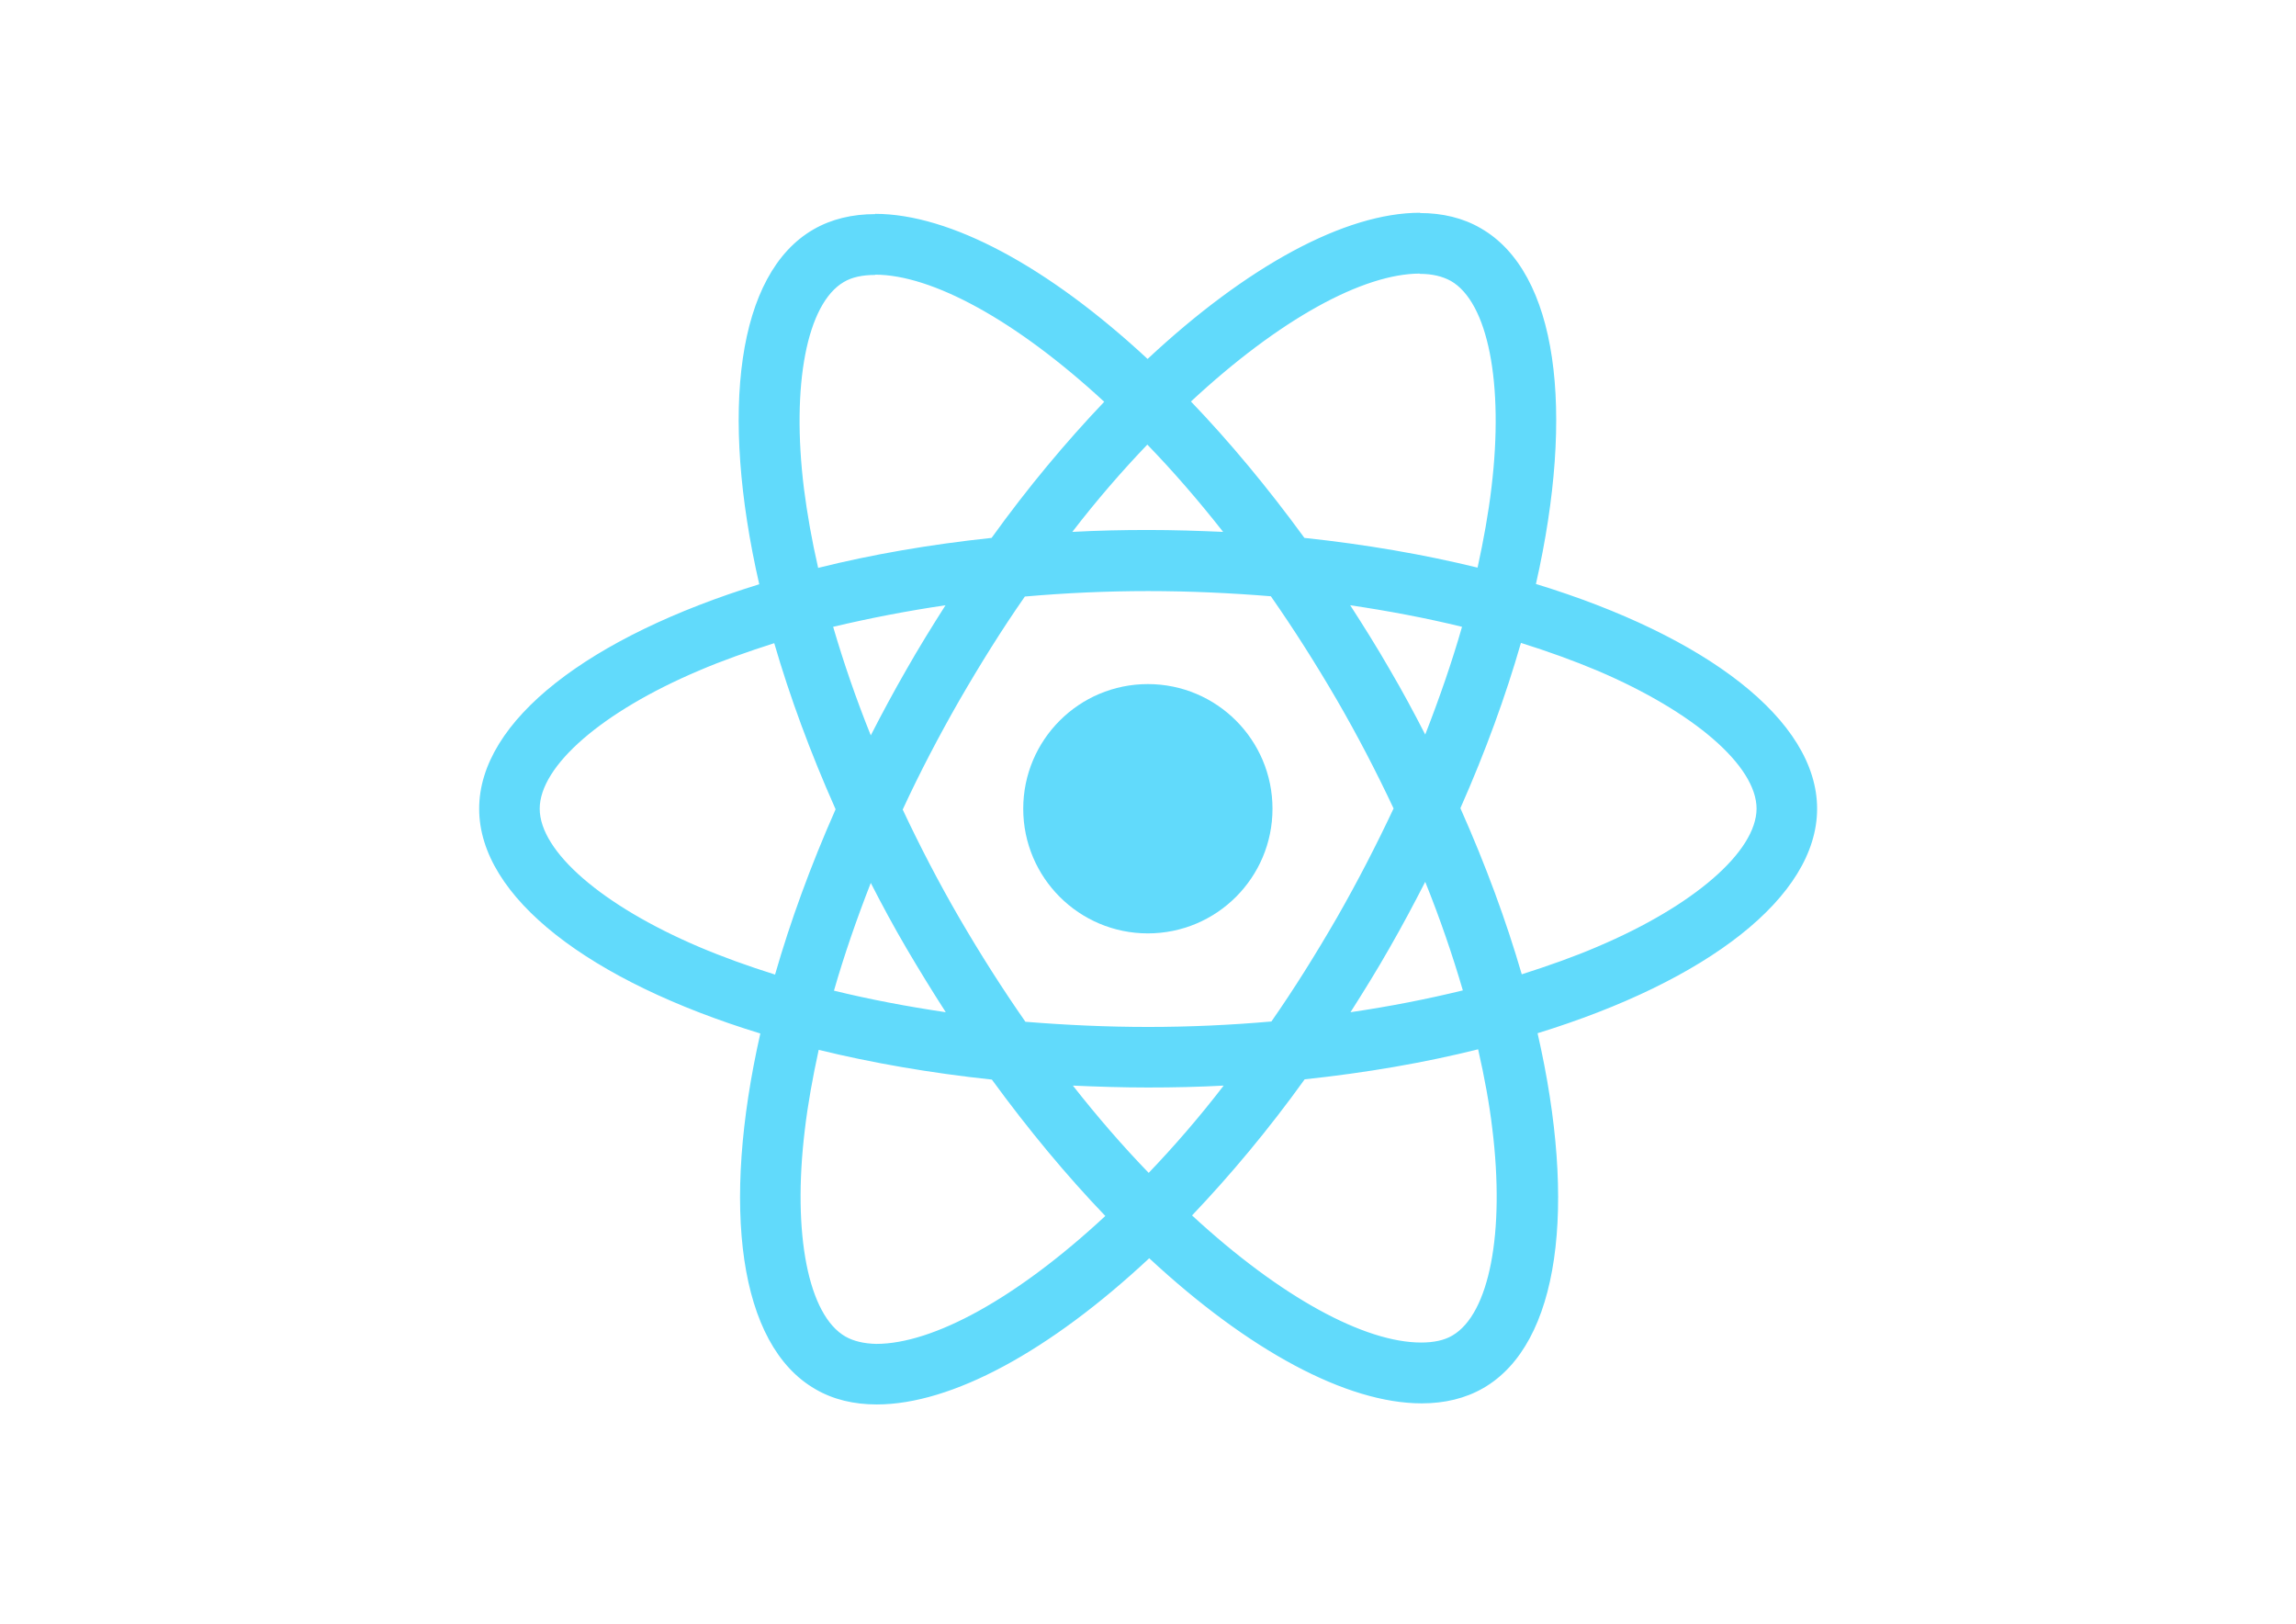
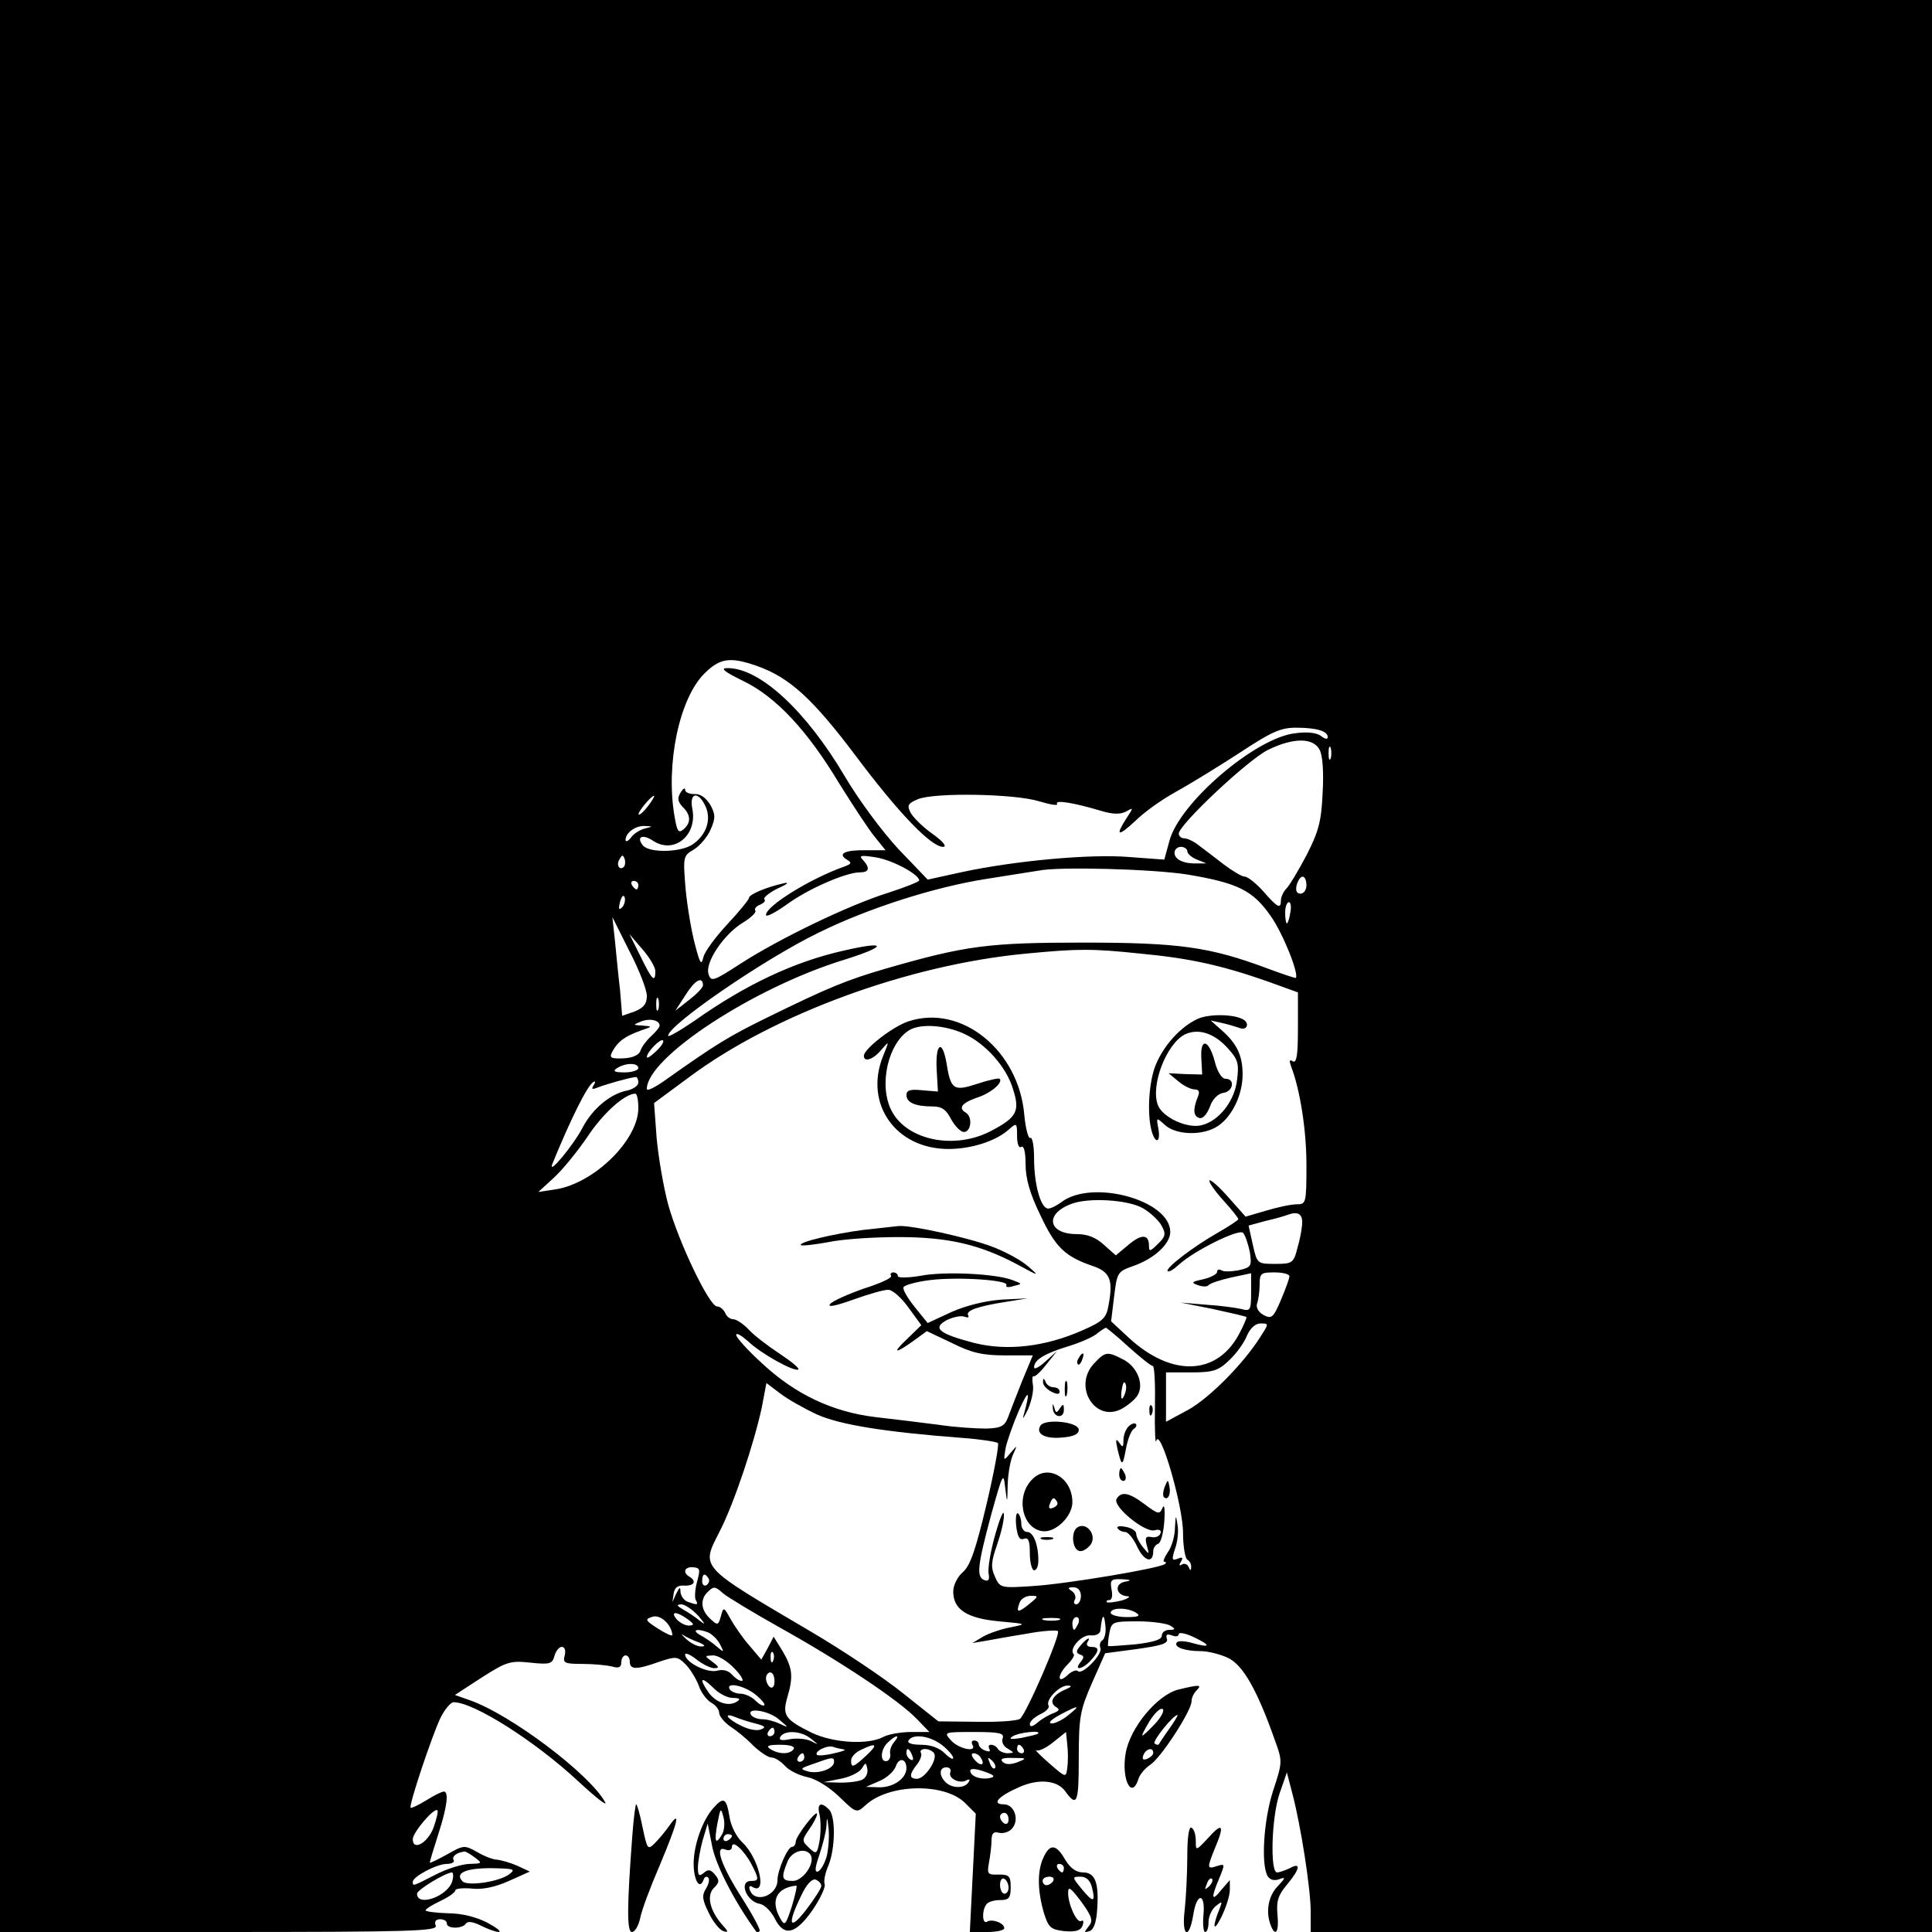
- <svg xmlns="http://www.w3.org/2000/svg" viewBox="0 0 841.9 595.3">
-   <g fill="#61DAFB">
-     <path d="M666.3 296.5c0-32.5-40.7-63.3-103.1-82.4 14.4-63.6 8-114.2-20.2-130.4-6.5-3.8-14.1-5.6-22.4-5.6v22.3c4.6 0 8.3.9 11.4 2.6 13.6 7.8 19.5 37.5 14.9 75.7-1.1 9.4-2.9 19.3-5.1 29.4-19.6-4.8-41-8.5-63.5-10.9-13.5-18.5-27.5-35.3-41.6-50 32.6-30.3 63.2-46.9 84-46.9V78c-27.5 0-63.5 19.6-99.9 53.6-36.4-33.8-72.4-53.2-99.9-53.2v22.3c20.7 0 51.4 16.5 84 46.6-14 14.7-28 31.4-41.3 49.9-22.6 2.4-44 6.1-63.6 11-2.3-10-4-19.7-5.2-29-4.7-38.2 1.1-67.9 14.6-75.8 3-1.8 6.9-2.6 11.5-2.6V78.5c-8.4 0-16 1.8-22.6 5.6-28.1 16.2-34.4 66.7-19.9 130.1-62.2 19.2-102.7 49.9-102.7 82.3 0 32.5 40.7 63.3 103.1 82.4-14.4 63.6-8 114.2 20.2 130.4 6.5 3.8 14.1 5.6 22.5 5.6 27.5 0 63.5-19.6 99.9-53.6 36.4 33.8 72.4 53.2 99.9 53.2 8.4 0 16-1.8 22.6-5.6 28.1-16.2 34.4-66.7 19.9-130.1 62-19.1 102.5-49.9 102.5-82.3zm-130.2-66.7c-3.7 12.9-8.3 26.2-13.5 39.5-4.1-8-8.4-16-13.1-24-4.6-8-9.5-15.8-14.4-23.4 14.2 2.1 27.9 4.7 41 7.9zm-45.8 106.5c-7.8 13.5-15.8 26.3-24.1 38.2-14.9 1.3-30 2-45.2 2-15.1 0-30.2-.7-45-1.9-8.3-11.9-16.4-24.6-24.2-38-7.6-13.1-14.5-26.4-20.8-39.8 6.2-13.4 13.2-26.8 20.7-39.9 7.8-13.5 15.8-26.3 24.1-38.2 14.9-1.3 30-2 45.2-2 15.1 0 30.2.7 45 1.9 8.3 11.9 16.4 24.6 24.2 38 7.6 13.1 14.5 26.4 20.8 39.8-6.3 13.4-13.2 26.8-20.7 39.9zm32.3-13c5.4 13.4 10 26.8 13.8 39.8-13.1 3.2-26.9 5.9-41.2 8 4.9-7.7 9.8-15.6 14.4-23.7 4.6-8 8.9-16.1 13-24.1zM421.2 430c-9.3-9.6-18.6-20.3-27.8-32 9 .4 18.2.7 27.5.7 9.4 0 18.7-.2 27.8-.7-9 11.7-18.3 22.4-27.5 32zm-74.4-58.9c-14.2-2.1-27.9-4.7-41-7.9 3.7-12.9 8.3-26.2 13.5-39.5 4.1 8 8.4 16 13.1 24 4.7 8 9.5 15.8 14.4 23.4zM420.7 163c9.3 9.6 18.6 20.3 27.8 32-9-.4-18.2-.7-27.5-.7-9.4 0-18.7.2-27.8.7 9-11.7 18.3-22.4 27.5-32zm-74 58.9c-4.9 7.7-9.8 15.6-14.4 23.7-4.6 8-8.9 16-13 24-5.4-13.4-10-26.8-13.8-39.8 13.1-3.1 26.9-5.8 41.2-7.9zm-90.5 125.2c-35.4-15.1-58.3-34.9-58.3-50.6 0-15.7 22.9-35.6 58.3-50.6 8.6-3.7 18-7 27.7-10.1 5.7 19.6 13.2 40 22.5 60.9-9.2 20.8-16.6 41.1-22.2 60.6-9.9-3.1-19.3-6.5-28-10.2zM310 490c-13.6-7.8-19.5-37.5-14.9-75.7 1.1-9.4 2.9-19.3 5.1-29.4 19.6 4.8 41 8.5 63.5 10.9 13.5 18.5 27.5 35.3 41.6 50-32.6 30.3-63.2 46.9-84 46.9-4.5-.1-8.3-1-11.3-2.7zm237.2-76.2c4.7 38.2-1.1 67.9-14.6 75.8-3 1.8-6.9 2.6-11.5 2.6-20.7 0-51.4-16.5-84-46.6 14-14.7 28-31.4 41.3-49.9 22.6-2.4 44-6.1 63.6-11 2.3 10.1 4.1 19.8 5.2 29.1zm38.5-66.7c-8.6 3.7-18 7-27.7 10.1-5.7-19.6-13.2-40-22.5-60.9 9.2-20.8 16.6-41.1 22.2-60.6 9.9 3.1 19.3 6.5 28.1 10.2 35.4 15.1 58.3 34.9 58.3 50.6-.1 15.7-23 35.6-58.4 50.6zM320.8 78.4z" />
-     <circle cx="420.9" cy="296.5" r="45.7" />
-     <path d="M520.5 78.1z" />
+ <svg xmlns="http://www.w3.org/2000/svg" version="1.0" width="454pt" height="454pt" viewBox="0 0 454 454" preserveAspectRatio="xMidYMid meet">
+   <g transform="translate(0,454) scale(0.1,-0.1)" fill="#000000" stroke="none">
+     <path d="M0 2270 l0 -2270 515 0 c453 0 514 2 509 15 -4 9 0 15 10 15 9 0 16 -4 16 -10 0 -13 37 -13 45 0 4 6 17 4 35 -5 16 -8 35 -15 42 -15 7 1 -5 10 -27 22 -25 13 -60 22 -92 22 -29 1 -53 4 -53 7 0 3 16 13 35 22 19 9 35 20 35 25 0 4 18 6 39 4 25 -3 56 4 87 18 l49 22 -30 14 c-16 7 -38 13 -47 14 -9 0 -30 8 -47 18 -30 17 -32 16 -71 -6 -22 -12 -40 -21 -40 -19 0 3 9 33 20 67 21 65 25 100 13 100 -5 0 -23 -9 -42 -21 -18 -11 -35 -19 -36 -17 -5 5 50 169 70 211 10 20 24 37 31 37 47 0 191 -91 293 -186 41 -38 69 -60 63 -49 -36 66 -223 207 -319 240 l-34 12 63 41 c58 37 67 40 114 35 46 -5 52 -3 57 16 3 11 11 21 17 21 7 0 10 -8 7 -20 -5 -18 0 -20 41 -20 26 0 57 -3 70 -6 16 -5 22 -2 22 10 0 9 5 16 10 16 6 0 10 -7 10 -15 0 -19 16 -19 69 0 39 13 43 13 62 -6 11 -11 25 -34 31 -50 5 -16 19 -34 29 -40 10 -5 19 -16 19 -24 0 -8 12 -22 26 -32 14 -9 39 -29 54 -45 16 -15 35 -28 43 -28 8 0 22 -9 32 -20 10 -11 33 -22 52 -26 20 -4 51 -23 75 -46 40 -39 41 -39 62 -20 55 51 186 53 234 5 l25 -25 -7 -139 -7 -139 41 0 c22 0 40 4 40 9 0 12 -29 23 -41 15 -11 -6 -12 27 -1 41 4 6 18 10 32 10 21 0 25 5 25 30 0 26 -3 30 -28 30 -26 -1 -28 1 -23 28 3 16 6 40 6 52 0 17 5 22 18 18 10 -2 24 2 31 11 17 21 4 56 -20 56 -30 0 -13 19 35 40 46 21 90 17 109 -9 28 -39 32 -28 32 77 0 97 3 113 31 177 l31 70 75 10 c57 8 74 13 70 24 -3 10 0 12 12 8 9 -4 16 -2 16 3 0 5 16 2 35 -7 42 -20 40 -26 -3 -14 -17 5 -34 6 -37 1 -7 -11 20 -20 57 -20 16 0 45 -7 64 -16 35 -17 68 -75 109 -191 19 -52 19 -53 -3 -120 -23 -70 -29 -176 -13 -202 6 -9 16 -11 27 -7 16 6 15 3 -4 -17 -22 -23 -28 -60 -16 -91 11 -29 20 -16 16 24 -3 32 1 46 22 71 31 37 34 54 7 39 -11 -5 -24 -10 -30 -10 -17 0 -13 131 6 186 l17 49 13 -50 c20 -76 43 -224 43 -277 l0 -48 730 0 730 0 0 2270 0 2270 -2270 0 -2270 0 0 -2270z m1779 705 c76 -27 130 -76 231 -210 101 -135 178 -215 206 -215 10 0 1 12 -24 30 -23 16 -46 39 -52 50 -9 17 -7 22 17 32 39 16 227 13 285 -5 27 -8 45 -11 42 -6 -6 10 38 3 102 -16 29 -9 47 -9 60 -2 18 10 18 10 1 -16 -27 -42 -20 -44 21 -6 20 20 62 50 93 67 31 17 98 58 149 91 77 51 99 61 135 61 49 0 75 -8 75 -22 0 -6 -6 -5 -15 2 -10 8 -32 11 -61 7 -93 -10 -272 -163 -296 -253 l-12 -44 -81 6 c-93 8 -271 -9 -393 -35 l-82 -18 -69 72 c-38 41 -93 115 -126 171 -91 154 -200 255 -276 254 -17 0 -8 -8 37 -30 77 -37 151 -116 226 -241 32 -51 69 -108 84 -126 l25 -31 -45 0 c-50 1 -69 -8 -46 -22 12 -7 11 -10 -5 -16 -80 -28 -185 -93 -185 -114 0 -6 21 5 48 24 50 37 140 76 172 76 23 0 25 10 8 29 -11 11 -5 12 32 6 39 -7 100 -40 100 -54 0 -3 -33 -16 -73 -29 -93 -29 -256 -108 -346 -166 -65 -42 -70 -44 -76 -25 -9 27 36 94 81 121 18 11 32 24 29 28 -3 4 2 11 11 14 9 4 14 9 10 13 -3 3 11 15 31 25 25 11 29 16 13 12 -40 -9 -80 -26 -80 -34 0 -4 -23 -32 -50 -61 -28 -30 -54 -65 -57 -78 -5 -21 -8 -16 -20 30 -8 30 -18 88 -22 131 -6 75 -6 77 20 92 14 9 32 30 39 47 12 27 11 36 -1 58 -10 16 -23 26 -37 25 -12 0 -22 4 -22 10 0 6 -5 3 -11 -7 -8 -13 -6 -21 5 -33 20 -19 20 -38 2 -53 -12 -10 -15 -4 -21 31 -21 122 11 276 70 335 37 37 61 40 124 18z m1322 -197 c7 -13 10 -52 7 -102 -3 -68 -10 -91 -38 -146 -19 -36 -40 -71 -47 -78 -7 -7 -13 -20 -13 -28 0 -21 -8 -17 -41 21 -17 19 -37 35 -44 35 -7 0 -30 14 -51 30 -22 17 -48 37 -59 45 -10 8 -25 15 -32 15 -7 0 -13 5 -13 11 0 21 164 175 210 197 59 29 106 29 121 0z m26 -20 c-3 -7 -5 -2 -5 12 0 14 2 19 5 13 2 -7 2 -19 0 -25z m-1604 -112 c-10 -13 -20 -22 -22 -20 -4 4 29 44 36 44 2 0 -4 -11 -14 -24z m135 -1 c14 -31 2 -67 -30 -89 -27 -19 -101 -21 -117 -3 -17 21 -1 28 24 11 49 -32 104 13 92 75 -8 39 14 43 31 6z m-143 -52 c-11 -3 -26 -12 -32 -21 -7 -9 -13 -11 -13 -6 0 17 23 34 45 33 20 -1 20 -1 0 -6z m1275 -53 c0 -6 10 -15 23 -20 l22 -9 -22 0 c-31 -1 -53 9 -53 25 0 8 7 14 15 14 8 0 15 -5 15 -10z m-1324 -37 c-10 -10 -19 5 -10 18 6 11 8 11 12 0 2 -7 1 -15 -2 -18z m1324 -18 c120 -20 155 -38 197 -99 28 -40 66 -135 58 -144 -1 -1 -31 9 -66 22 -136 51 -209 61 -434 61 -222 0 -276 -7 -463 -61 -93 -27 -136 -45 -277 -114 -94 -46 -124 -65 -240 -147 -25 -18 -45 -28 -45 -22 0 74 252 239 465 304 102 32 100 45 -3 21 -116 -26 -230 -80 -349 -164 -35 -24 -63 -40 -63 -36 0 25 225 180 355 243 116 57 272 107 395 126 58 9 112 18 120 19 45 10 268 4 350 -9z m280 -25 c0 -11 -6 -20 -14 -20 -9 0 -12 7 -9 20 3 11 9 20 14 20 5 0 9 -9 9 -20z m-1570 0 c0 -5 -2 -10 -4 -10 -3 0 -8 5 -11 10 -3 6 -1 10 4 10 6 0 11 -4 11 -10z m-38 -52 c-8 -8 -9 -4 -5 13 4 13 8 18 11 10 2 -7 -1 -18 -6 -23z m1570 -13 c-2 -14 -6 -25 -8 -25 -2 0 -4 11 -4 25 0 14 4 25 9 25 4 0 6 -11 3 -25z m-1512 -195 c0 -19 -7 -28 -29 -37 l-29 -10 -5 61 c-4 33 -9 86 -12 116 l-6 55 40 -80 c23 -44 41 -91 41 -105z m20 58 c0 -29 -8 -21 -35 35 l-26 52 30 -35 c17 -19 31 -43 31 -52z m1141 41 c117 -11 191 -28 297 -65 l72 -26 0 -85 c0 -62 -3 -82 -12 -77 -8 5 -9 2 -4 -12 21 -55 36 -149 36 -231 0 -91 -1 -93 -23 -93 -13 0 -46 -7 -72 -15 l-48 -14 -40 45 c-22 25 -42 43 -45 40 -2 -3 12 -24 32 -46 20 -22 36 -42 36 -45 0 -2 -21 -16 -47 -31 -60 -34 -126 -85 -119 -91 3 -3 14 4 26 15 36 33 141 85 151 75 5 -5 12 -26 16 -45 5 -34 3 -36 -26 -43 -17 -3 -35 -4 -41 0 -5 3 -10 2 -10 -4 0 -5 -15 -13 -32 -17 -28 -6 -30 -8 -13 -14 11 -4 22 -4 25 0 3 4 26 12 53 18 l47 10 0 -45 c0 -42 -2 -45 -23 -39 -13 3 -50 8 -82 10 l-60 5 75 -15 c41 -9 77 -17 79 -19 1 -2 -7 -21 -19 -43 -53 -95 -158 -97 -257 -6 l-42 39 7 58 c7 57 8 59 45 72 49 17 87 52 87 80 0 75 -184 125 -256 70 -11 -8 -24 -15 -31 -15 -17 0 -33 56 -33 117 0 30 -4 52 -9 49 -4 -3 -11 21 -14 54 -13 152 -148 261 -272 220 -37 -12 -105 -65 -105 -81 0 -16 22 -9 41 14 19 22 19 22 4 -15 -45 -112 30 -218 154 -218 54 0 113 19 143 47 17 15 18 14 18 -16 0 -19 4 -30 10 -26 6 4 10 -12 10 -41 0 -33 10 -69 35 -120 35 -75 58 -97 123 -119 41 -14 48 -33 37 -92 -5 -30 -13 -38 -61 -59 -88 -39 -177 -49 -254 -30 -84 22 -100 35 -65 54 15 7 33 11 41 8 8 -3 12 -2 9 3 -6 11 20 21 90 32 l50 8 -62 -3 c-39 -3 -83 -14 -117 -29 l-56 -26 -30 37 c-16 20 -29 41 -27 47 2 5 30 13 63 17 66 8 186 0 179 -12 -3 -5 5 -6 17 -2 21 5 21 5 -3 14 -39 15 -160 21 -216 10 -29 -5 -53 -5 -53 -1 0 5 -5 9 -11 9 -5 0 -8 -4 -5 -8 3 -5 -26 -18 -64 -30 -37 -13 -73 -29 -79 -36 -8 -9 12 -5 54 10 36 13 74 24 83 23 9 0 31 -19 47 -42 l30 -41 -35 -34 c-36 -34 -26 -34 22 1 l26 19 59 -28 c46 -23 72 -29 124 -29 l66 0 -25 -60 c-13 -33 -28 -71 -33 -85 -8 -21 -16 -26 -52 -27 -23 0 -73 3 -112 9 -38 5 -105 13 -148 18 -100 12 -188 53 -267 127 -33 30 -60 60 -60 66 0 6 12 -1 28 -15 30 -29 110 -73 118 -66 3 3 -17 19 -44 37 -26 17 -59 42 -72 56 -13 14 -30 25 -37 25 -8 0 -16 7 -19 15 -4 8 -12 15 -19 15 -18 0 -90 150 -115 240 -11 41 -23 112 -27 156 l-6 82 84 62 c198 147 514 263 789 289 124 12 157 12 271 0z m-1029 -74 c0 -6 -15 -21 -33 -35 l-32 -25 24 37 c22 35 40 45 41 23z m-105 -57 c-3 -7 -5 -2 -5 12 0 14 2 19 5 13 2 -7 2 -19 0 -25z m3 -38 c0 -4 -9 -15 -20 -25 -11 -10 -22 -25 -25 -34 -3 -10 -18 -17 -40 -18 -30 -1 -34 1 -26 16 13 24 30 36 66 49 29 10 29 10 5 12 -23 1 -23 2 -5 9 21 9 45 4 45 -9z m715 -19 c51 -23 101 -79 116 -132 16 -50 8 -65 -51 -96 -86 -46 -199 -23 -235 47 -31 60 -8 160 43 190 27 15 83 11 127 -9z m-723 -41 c-12 -12 -22 -18 -22 -14 0 12 33 45 38 39 3 -3 -4 -14 -16 -25z m-42 -40 c0 -5 -15 -10 -32 -10 -25 0 -29 3 -18 10 20 13 50 13 50 0z m0 -34 c0 -7 -12 -16 -28 -19 -38 -8 -79 -42 -102 -85 -22 -43 -84 -117 -72 -87 42 103 82 184 96 192 5 4 6 0 1 -7 -6 -10 -4 -11 11 -5 18 7 70 22 87 24 4 1 7 -5 7 -13z m0 -60 c0 -75 -104 -177 -195 -191 l-40 -6 36 33 c20 18 55 61 79 96 36 55 88 102 113 102 4 0 7 -15 7 -34z m1187 -236 c17 -10 37 -29 43 -41 10 -18 9 -25 -9 -42 -18 -18 -21 -19 -21 -5 0 28 -17 29 -48 3 l-30 -25 -28 25 c-19 17 -38 25 -64 25 -66 0 -76 46 -15 70 40 17 138 11 172 -10z m373 -32 c0 -13 -5 -40 -11 -60 -9 -36 -12 -38 -52 -38 -42 0 -43 0 -53 45 l-10 45 40 11 c23 5 46 12 51 14 24 9 35 3 35 -17z m-30 -127 c0 -5 -9 -30 -20 -56 -18 -42 -22 -45 -41 -35 -12 7 -18 17 -15 27 3 8 6 28 6 44 0 27 3 29 35 29 19 0 35 -4 35 -9z m-68 -142 c-40 -64 -121 -145 -170 -172 l-52 -28 0 58 0 58 59 0 c52 0 64 4 90 29 16 15 35 41 41 57 8 18 20 29 32 29 20 0 20 0 0 -31z m-310 -24 c28 -25 53 -45 57 -45 4 0 6 -44 5 -97 -1 -54 1 -89 3 -79 9 34 63 -153 63 -216 0 -31 5 -60 10 -63 6 -3 10 -12 9 -18 0 -9 -2 -8 -6 1 -2 6 -10 9 -15 6 -7 -5 -8 -2 -3 6 6 10 4 12 -8 7 -13 -5 -14 -2 -6 23 6 16 9 41 6 57 -4 25 -4 24 -6 -7 0 -20 -8 -46 -17 -58 -8 -12 -12 -22 -8 -22 4 0 5 -2 2 -5 -10 -10 -231 -47 -310 -52 -76 -5 -78 -5 -90 22 -10 22 -9 35 5 75 9 26 17 58 16 71 0 13 -9 -7 -20 -46 -11 -38 -18 -80 -16 -92 3 -15 0 -20 -10 -16 -19 7 -16 34 16 153 27 97 29 102 33 65 5 -40 5 -40 6 8 1 27 7 58 13 70 10 22 10 22 -7 2 -16 -19 -16 -19 -11 12 4 18 18 58 32 90 23 51 27 46 10 -14 -3 -10 2 -3 11 16 8 19 14 45 11 58 -2 12 -1 21 2 19 3 -2 17 11 30 28 l25 31 -27 -24 c-15 -14 -27 -20 -27 -14 0 17 24 32 76 48 27 8 58 21 69 29 11 9 22 16 24 16 1 0 26 -20 53 -45z m-732 -159 c54 -24 158 -41 342 -55 42 -3 79 -9 83 -12 3 -4 -9 -69 -27 -145 -25 -105 -38 -143 -55 -158 -13 -11 -23 -31 -23 -46 0 -42 32 -63 108 -70 65 -6 66 -6 27 -14 -22 -4 -51 -14 -65 -22 l-25 -15 30 5 c17 3 60 11 98 17 37 7 70 9 73 6 7 -7 -73 -192 -89 -206 -7 -5 -52 -8 -102 -7 l-90 1 -83 66 c-46 37 -142 101 -215 144 -268 158 -260 149 -215 238 34 67 80 206 98 289 l11 58 33 -25 c17 -13 56 -35 86 -49z m-282 -393 c-5 -18 -6 -38 -3 -43 7 -12 3 -12 -19 -4 -9 3 -16 14 -17 23 0 13 -2 12 -10 -4 l-9 -20 3 20 c2 14 9 20 25 19 23 -1 30 10 12 21 -17 10 -11 24 9 22 16 -1 17 -5 9 -34z m27 8 c3 -5 1 -12 -5 -16 -5 -3 -10 1 -10 9 0 18 6 21 15 7z m978 -8 c-25 -5 -21 -32 6 -34 9 0 3 -5 -13 -10 -17 -4 -32 -6 -35 -4 -2 3 0 5 6 5 6 0 8 11 5 25 -4 22 -1 25 24 24 23 -1 24 -3 7 -6z m-944 -27 c9 -8 70 -45 136 -82 140 -78 278 -170 319 -213 l30 -31 -43 0 c-23 0 -52 -5 -64 -11 -36 -20 -118 -15 -169 9 -63 31 -70 41 -58 83 15 50 12 70 -11 109 l-21 34 -14 -27 -15 -27 -28 33 c-15 17 -35 46 -44 62 -16 29 -17 30 -23 7 -6 -22 -8 -22 -25 -6 -22 20 -24 45 -7 62 15 15 18 15 37 -2z m841 -6 c0 -11 -5 -20 -11 -20 -5 0 -7 5 -3 11 3 6 0 15 -7 20 -11 7 -10 9 4 9 10 0 17 -8 17 -20z m-121 -19 c-27 -22 -32 -21 -23 3 3 9 15 16 26 16 19 0 19 -1 -3 -19z m-778 -28 c16 -19 18 -23 4 -12 -11 9 -29 21 -40 27 -15 9 -16 11 -4 12 8 0 26 -12 40 -27z m1029 7 c11 -7 5 -10 -22 -10 -21 0 -38 5 -38 10 0 13 40 13 60 0z m-1090 -52 c0 -4 -15 3 -34 15 -31 20 -31 22 -12 28 19 5 44 -19 46 -43z m36 37 c16 -12 16 -14 3 -15 -9 0 -22 7 -29 15 -16 19 0 19 26 0z m872 -2 c-10 -2 -26 -2 -35 0 -10 3 -2 5 17 5 19 0 27 -2 18 -5z m46 -8 c-4 -8 -8 -15 -10 -15 -2 0 -4 7 -4 15 0 8 4 15 10 15 5 0 7 -7 4 -15z m64 -10 c1 -13 -3 -27 -8 -30 -5 -3 -7 -11 -4 -18 5 -15 -43 -64 -53 -54 -3 4 -15 0 -25 -10 -24 -22 -24 1 1 26 11 11 17 22 14 24 -12 12 19 47 40 44 13 -1 23 4 23 13 4 39 9 41 12 5z m152 5 c13 -8 12 -10 -2 -10 -10 0 -18 -6 -18 -14 0 -9 -20 -15 -62 -20 -34 -3 -62 -5 -64 -4 -1 2 0 15 3 31 5 26 8 27 67 27 33 0 68 -5 76 -10z m-1109 -39 c15 -6 18 -10 8 -10 -9 -1 -25 7 -36 17 -10 9 -14 14 -8 10 6 -4 22 -12 36 -17z m23 23 c9 -4 22 -16 28 -28 10 -20 10 -20 -8 -5 -10 9 -28 21 -39 27 -21 12 -7 16 19 6z m14 -84 c13 0 12 3 -4 15 -19 14 -19 14 2 15 11 0 33 -13 49 -30 16 -16 24 -30 18 -30 -6 0 -16 7 -23 15 -8 9 -21 13 -35 9 -24 -6 -75 20 -75 38 0 5 12 0 26 -11 15 -12 34 -21 42 -21z m139 18 c-3 -8 -6 -5 -6 6 -1 11 2 17 5 13 3 -3 4 -12 1 -19z m3 -49 c0 -11 -4 -17 -10 -14 -5 3 -10 13 -10 21 0 8 5 14 10 14 6 0 10 -9 10 -21z m-98 -39 c17 0 19 -3 9 -9 -19 -12 -49 -2 -66 22 -23 33 -18 39 10 12 13 -14 34 -25 47 -25z m52 9 c15 -12 25 -24 22 -26 -3 -3 -12 2 -21 11 -9 9 -25 16 -35 16 -10 0 -22 5 -25 10 -11 18 32 10 59 -11z m730 11 c-29 -12 -40 -30 -23 -41 10 -6 9 -9 -6 -15 -11 -4 -28 -14 -37 -22 -12 -10 -18 -11 -18 -3 0 6 11 16 25 23 13 6 22 15 19 20 -8 13 26 48 45 47 11 0 9 -3 -5 -9z m7 -60 c-13 -11 -31 -20 -40 -20 -9 1 -1 9 19 20 45 24 51 24 21 0z m-680 -11 c23 -19 23 -20 2 -10 -12 6 -31 11 -42 11 -11 0 -23 5 -26 10 -12 19 43 10 66 -11z m-56 -9 c23 -6 26 -9 13 -14 -9 -4 -30 0 -47 9 -33 16 -43 32 -13 20 9 -4 31 -11 47 -15z m45 -20 c0 -5 -5 -10 -11 -10 -5 0 -7 5 -4 10 3 6 8 10 11 10 2 0 4 -4 4 -10z m86 -16 c19 -15 19 -15 -1 -5 -11 5 -33 7 -49 4 -20 -4 -27 -2 -22 6 10 16 49 14 72 -5z m450 1 c-3 -8 2 -19 12 -24 16 -10 16 -10 0 -11 -9 0 -20 5 -23 10 -3 6 -11 10 -16 10 -6 0 -7 -4 -4 -10 3 -6 -1 -7 -9 -4 -9 3 -16 10 -16 15 0 5 -5 9 -11 9 -5 0 -7 -4 -4 -10 12 -19 -32 -10 -50 10 -18 20 -17 20 55 20 59 0 71 -3 66 -15z m83 11 c-2 -2 -20 -6 -39 -10 -25 -4 -31 -3 -20 4 14 9 69 15 59 6z m69 -80 c-3 -24 -3 -24 -43 11 -22 19 -35 33 -30 30 6 -3 24 6 40 19 l30 24 3 -30 c2 -17 2 -41 0 -54z m-407 60 c-7 -8 -11 -20 -9 -28 1 -7 -2 -14 -7 -16 -17 -5 -17 25 0 42 20 20 32 21 16 2z m113 -7 c14 -11 26 -25 26 -30 0 -5 -9 0 -20 11 -13 13 -33 20 -56 20 -21 0 -33 4 -29 10 10 17 51 11 79 -11z m-349 -9 c-8 -13 -35 -13 -55 0 -11 7 -5 10 23 10 23 0 36 -4 32 -10z m118 -1 c7 -1 -4 -5 -23 -9 -19 -5 -37 -6 -40 -4 -8 8 24 24 38 19 8 -3 19 -5 25 -6z m53 -14 c-31 -29 -36 -30 -36 -12 0 8 10 19 23 25 37 18 41 13 13 -13z m369 15 c3 -5 1 -10 -4 -10 -6 0 -11 5 -11 10 0 6 2 10 4 10 3 0 8 -4 11 -10z m-261 -16 c3 -8 2 -12 -4 -9 -6 3 -10 10 -10 16 0 14 7 11 14 -7z m51 6 c9 -15 -22 -60 -40 -60 -19 0 -19 10 0 34 8 10 12 23 9 27 -3 5 2 9 10 9 8 0 18 -5 21 -10z m-305 -10 c0 -5 -5 -10 -11 -10 -5 0 -7 5 -4 10 3 6 8 10 11 10 2 0 4 -4 4 -10z m415 -1 c11 -17 -1 -21 -15 -4 -8 9 -8 15 -2 15 6 0 14 -5 17 -11z m-345 -9 c0 -16 -35 -29 -60 -23 -21 6 -21 7 11 18 44 16 49 17 49 5z m170 -15 c0 -24 -30 -45 -63 -45 l-32 1 32 14 c17 7 34 23 38 34 7 22 25 19 25 -4z m208 0 c-3 -3 -9 2 -12 12 -6 14 -5 15 5 6 7 -7 10 -15 7 -18z m53 14 c-16 -6 -28 -6 -35 1 -7 7 1 10 25 9 32 0 33 -1 10 -10z m-363 -40 c-7 -5 -31 -8 -53 -8 l-40 1 40 8 c22 4 44 15 50 24 9 15 10 15 13 0 2 -9 -2 -20 -10 -25z m205 16 c-5 -15 24 -28 39 -18 7 3 8 1 4 -5 -9 -15 -39 -15 -54 0 -16 16 -15 35 2 35 8 0 12 -6 9 -12z m94 -13 c-23 -5 -47 4 -47 17 0 6 13 5 33 -2 23 -8 27 -12 14 -15z m-1308 -116 c-13 -36 -49 -57 -49 -28 0 16 50 75 58 68 2 -3 -2 -20 -9 -40z m1351 18 c0 -8 -4 -12 -10 -9 -5 3 -10 10 -10 16 0 5 5 9 10 9 6 0 10 -7 10 -16z m-1254 -89 c18 -14 17 -14 -12 -15 -17 0 -53 -11 -80 -25 -55 -28 -54 -28 -54 -17 0 12 56 42 80 42 11 0 19 4 16 9 -5 8 7 18 25 20 3 1 14 -6 25 -14z m81 -39 c-23 -18 -98 -29 -110 -17 -19 19 6 31 66 31 54 -1 60 -2 44 -14z m-134 -16 c-10 -36 -83 -62 -83 -30 0 9 66 49 82 50 3 0 4 -9 1 -20z m1307 -16 c0 -8 -4 -14 -10 -14 -5 0 -10 9 -10 21 0 11 5 17 10 14 6 -3 10 -13 10 -21z" />
+     <path d="M2815 2146 c-40 -18 -80 -62 -99 -108 -16 -38 -21 -114 -10 -155 9 -33 22 -28 16 5 -5 27 -5 27 16 8 27 -24 90 -25 124 -2 33 22 58 73 58 121 0 44 -13 72 -48 103 l-27 24 27 -6 c14 -3 33 -9 42 -12 16 -6 23 11 8 20 -21 13 -80 14 -107 2z m69 -68 c25 -27 28 -37 23 -75 -5 -49 -42 -97 -83 -107 -33 -9 -92 18 -103 47 -18 46 20 144 63 166 31 15 68 4 100 -31z" />
+     <path d="M2823 2053 l2 -38 -40 1 -39 2 23 -19 c13 -11 30 -19 38 -19 10 0 13 -5 8 -17 -12 -29 -11 -46 3 -50 8 -3 18 8 25 26 6 18 19 31 32 33 23 3 28 33 5 33 -9 0 -19 16 -25 39 -14 54 -35 59 -32 9z" />
+     <path d="M2030 1650 c-70 -9 -155 -29 -148 -36 3 -2 31 1 64 7 32 7 106 12 164 12 118 0 191 -17 280 -64 53 -29 54 -29 25 -4 -16 14 -55 35 -85 46 -56 21 -188 50 -218 48 -10 -1 -46 -5 -82 -9z" />
+     <path d="M2201 2028 l3 -53 -37 3 c-27 3 -37 0 -37 -11 0 -18 21 -27 61 -27 22 0 32 -7 44 -30 9 -16 22 -30 30 -30 17 0 21 35 5 45 -19 11 -10 23 24 35 33 10 64 36 55 45 -3 2 -26 -3 -53 -12 -55 -18 -62 -14 -72 50 -10 56 -26 45 -23 -15z" />
+     <path d="M2535 1349 c-4 -6 -5 -12 -2 -15 2 -3 7 2 10 11 7 17 1 20 -8 4z" />
+     <path d="M2571 1336 c-51 -54 3 -141 66 -106 14 8 31 22 36 31 16 25 0 67 -33 84 -38 20 -43 19 -69 -9z m75 -61 c-1 -8 -5 -17 -8 -21 -5 -4 -4 16 1 34 3 9 9 -1 7 -13z" />
+     <path d="M2451 1293 c-1 -7 8 -17 19 -23 14 -7 20 -7 20 0 0 5 -6 10 -14 10 -8 0 -17 6 -19 13 -4 9 -6 9 -6 0z" />
+     <path d="M2502 1275 c0 -16 2 -22 5 -12 2 9 2 23 0 30 -3 6 -5 -1 -5 -18z" />
+     <path d="M2474 1231 c1 -22 26 -26 26 -4 0 14 -2 15 -9 4 -8 -12 -10 -12 -13 0 -4 12 -5 12 -4 0z" />
+     <path d="M2701 1224 c0 -11 3 -14 6 -6 3 7 2 16 -1 19 -3 4 -6 -2 -5 -13z" />
+     <path d="M2445 1190 c-12 -19 10 -32 51 -28 27 2 39 8 39 18 0 19 -79 27 -90 10z" />
+     <path d="M2652 1188 c-7 -7 -12 -21 -12 -32 0 -18 -2 -18 -10 -6 -8 11 -9 7 -4 -15 10 -42 12 -42 20 1 4 22 12 42 18 46 6 4 8 9 5 12 -3 3 -11 0 -17 -6z" />
+     <path d="M2630 1075 c0 -8 4 -15 10 -15 5 0 7 7 4 15 -4 8 -8 15 -10 15 -2 0 -4 -7 -4 -15z" />
+     <path d="M2426 1064 c-40 -39 -25 -115 23 -122 30 -5 71 34 71 68 0 58 -58 91 -94 54z m58 -53 c3 -5 -1 -11 -9 -14 -9 -4 -12 -1 -8 9 6 16 10 17 17 5z" />
+     <path d="M2737 1046 c-4 -10 -5 -21 -2 -24 9 -9 17 6 13 25 -3 17 -4 17 -11 -1z" />
+     <path d="M2624 1018 c-11 -17 66 -80 89 -74 11 3 17 0 14 -7 -2 -7 -12 -11 -21 -9 -14 3 -16 -2 -11 -20 6 -22 6 -22 -9 -4 -9 11 -16 25 -16 32 0 6 -11 14 -25 16 -13 3 -22 1 -19 -3 3 -5 11 -9 18 -9 7 0 20 -16 29 -36 16 -33 37 -39 37 -9 0 7 5 15 11 17 7 2 13 26 15 53 2 28 0 42 -4 32 -7 -16 -10 -16 -42 8 -37 28 -55 31 -66 13z" />
+     <path d="M2388 954 c3 -25 8 -34 18 -30 11 4 14 -5 14 -34 0 -22 5 -40 10 -40 6 0 10 10 10 23 0 38 -12 67 -26 67 -8 0 -14 9 -14 19 0 11 -4 22 -8 25 -4 2 -6 -11 -4 -30z" />
+     <path d="M2532 951 c-17 -11 -12 -56 7 -56 8 0 19 8 25 17 13 22 -11 52 -32 39z" />
+     <path d="M2448 923 c6 -2 18 -2 25 0 6 3 1 5 -13 5 -14 0 -19 -2 -12 -5z" />
+     <path d="M2539 673 c-11 -13 -11 -17 -1 -21 10 -3 10 -7 1 -18 -17 -21 5 -17 24 4 21 23 21 32 1 32 -8 0 -12 5 -9 10 10 16 -1 11 -16 -7z" />
+     <path d="M2770 570 c-50 -12 -115 -90 -125 -151 -10 -60 14 -109 30 -60 3 11 16 26 28 34 25 16 97 127 97 149 0 8 5 19 12 26 13 13 8 14 -42 2z m-56 -81 c-36 -37 -38 -37 -13 6 12 19 25 32 31 29 5 -3 -3 -19 -18 -35z m34 -11 c-13 -18 -24 -35 -25 -37 -2 -2 -6 -1 -10 2 -5 6 44 67 54 67 2 0 -7 -15 -19 -32z m-38 -57 c0 -5 -7 -11 -14 -14 -10 -4 -13 -1 -9 9 6 15 23 19 23 5z" />
+     <path d="M1677 292 c-26 -28 -47 -88 -47 -131 0 -39 14 -63 23 -39 2 7 7 10 11 6 4 -3 2 -15 -5 -26 -10 -16 -9 -26 7 -58 10 -21 26 -40 34 -42 12 -4 12 -1 -2 14 -30 34 -38 69 -21 87 14 13 14 19 3 32 -10 12 -16 13 -26 4 -11 -9 -14 -7 -14 12 0 13 5 42 11 64 l12 40 11 -56 c10 -46 53 -129 103 -198 2 -2 5 -2 8 1 3 2 -15 36 -39 74 -51 79 -68 128 -42 118 9 -4 16 -1 16 6 0 18 28 -7 46 -41 18 -35 18 -39 -1 -39 -30 0 -11 -49 21 -54 10 -2 25 -16 34 -33 22 -45 49 -39 89 18 18 26 31 54 29 61 -3 7 1 27 9 45 16 40 17 115 1 131 -19 19 -29 14 -22 -13 3 -14 3 -41 0 -60 -6 -33 -8 -33 -25 -17 -17 16 -17 18 1 44 10 14 18 30 18 35 0 13 -49 -51 -50 -64 0 -7 -4 -13 -9 -13 -10 0 -34 -55 -34 -78 0 -37 -54 -56 -65 -23 -3 8 0 11 6 7 36 -22 16 67 -23 104 -15 14 -28 40 -31 62 -7 43 -14 46 -37 20z m19 -64 c-15 -25 -18 -15 -10 28 7 36 8 37 14 14 4 -14 2 -33 -4 -42z m247 -49 c-5 -18 -14 -34 -21 -37 -8 -2 -7 9 3 38 8 24 16 54 17 69 1 23 2 22 5 -5 2 -18 0 -47 -4 -65z m-223 47 c0 -3 -4 -8 -10 -11 -5 -3 -10 -1 -10 4 0 6 5 11 10 11 6 0 10 -2 10 -4z m185 -45 c11 -19 -18 -61 -42 -61 -26 0 -28 7 -13 44 9 26 43 36 55 17z m25 -73 c0 -5 -16 -30 -35 -55 -40 -52 -46 -37 -13 31 13 28 26 42 35 39 7 -3 13 -9 13 -15z m-69 -47 c-15 -46 -17 -48 -28 -28 -23 41 -8 71 38 76 3 1 -2 -21 -10 -48z" />
+     <path d="M1486 228 c-13 -171 -13 -228 -1 -228 7 0 15 14 19 31 3 18 24 74 46 125 42 100 51 134 23 94 -9 -13 -25 -32 -34 -41 -17 -17 -18 -15 -29 37 -6 30 -13 54 -15 54 -2 0 -6 -33 -9 -72z" />
+     <path d="M2790 178 c0 -40 -3 -97 -6 -125 -8 -63 10 -74 20 -13 8 53 29 53 24 0 -2 -22 0 -40 4 -40 5 0 8 11 8 24 0 13 8 30 17 37 15 12 16 12 9 -6 -18 -44 -15 -58 4 -20 11 22 20 51 20 64 l0 23 -20 -23 c-23 -29 -25 -20 -5 27 14 34 14 35 -5 29 -24 -8 -24 -5 -5 42 23 54 18 62 -15 25 -30 -32 -30 -32 -30 -8 0 14 -4 28 -10 31 -6 4 -10 -21 -10 -67z m51 -71 c-10 -9 -11 -8 -5 6 3 10 9 15 12 12 3 -3 0 -11 -7 -18z" />
+     <path d="M2452 175 c-15 -32 -14 -78 1 -130 11 -35 16 -39 48 -43 27 -2 38 1 43 13 3 9 2 14 -3 11 -10 -7 -31 38 -31 66 0 17 6 12 31 -21 26 -36 28 -45 17 -58 -11 -14 -11 -15 2 -11 10 3 16 20 18 48 5 65 -4 90 -33 90 -16 0 -30 10 -42 30 -21 37 -36 38 -51 5z m48 -25 c0 -5 -2 -10 -4 -10 -3 0 -8 5 -11 10 -3 6 -1 10 4 10 6 0 11 -4 11 -10z m-25 -30 c-3 -5 -10 -10 -16 -10 -5 0 -9 5 -9 10 0 6 7 10 16 10 8 0 12 -4 9 -10z m91 -15 c9 -36 3 -37 -24 -4 -23 28 -23 29 -3 29 14 0 23 -9 27 -25z" />
  </g>
</svg>
